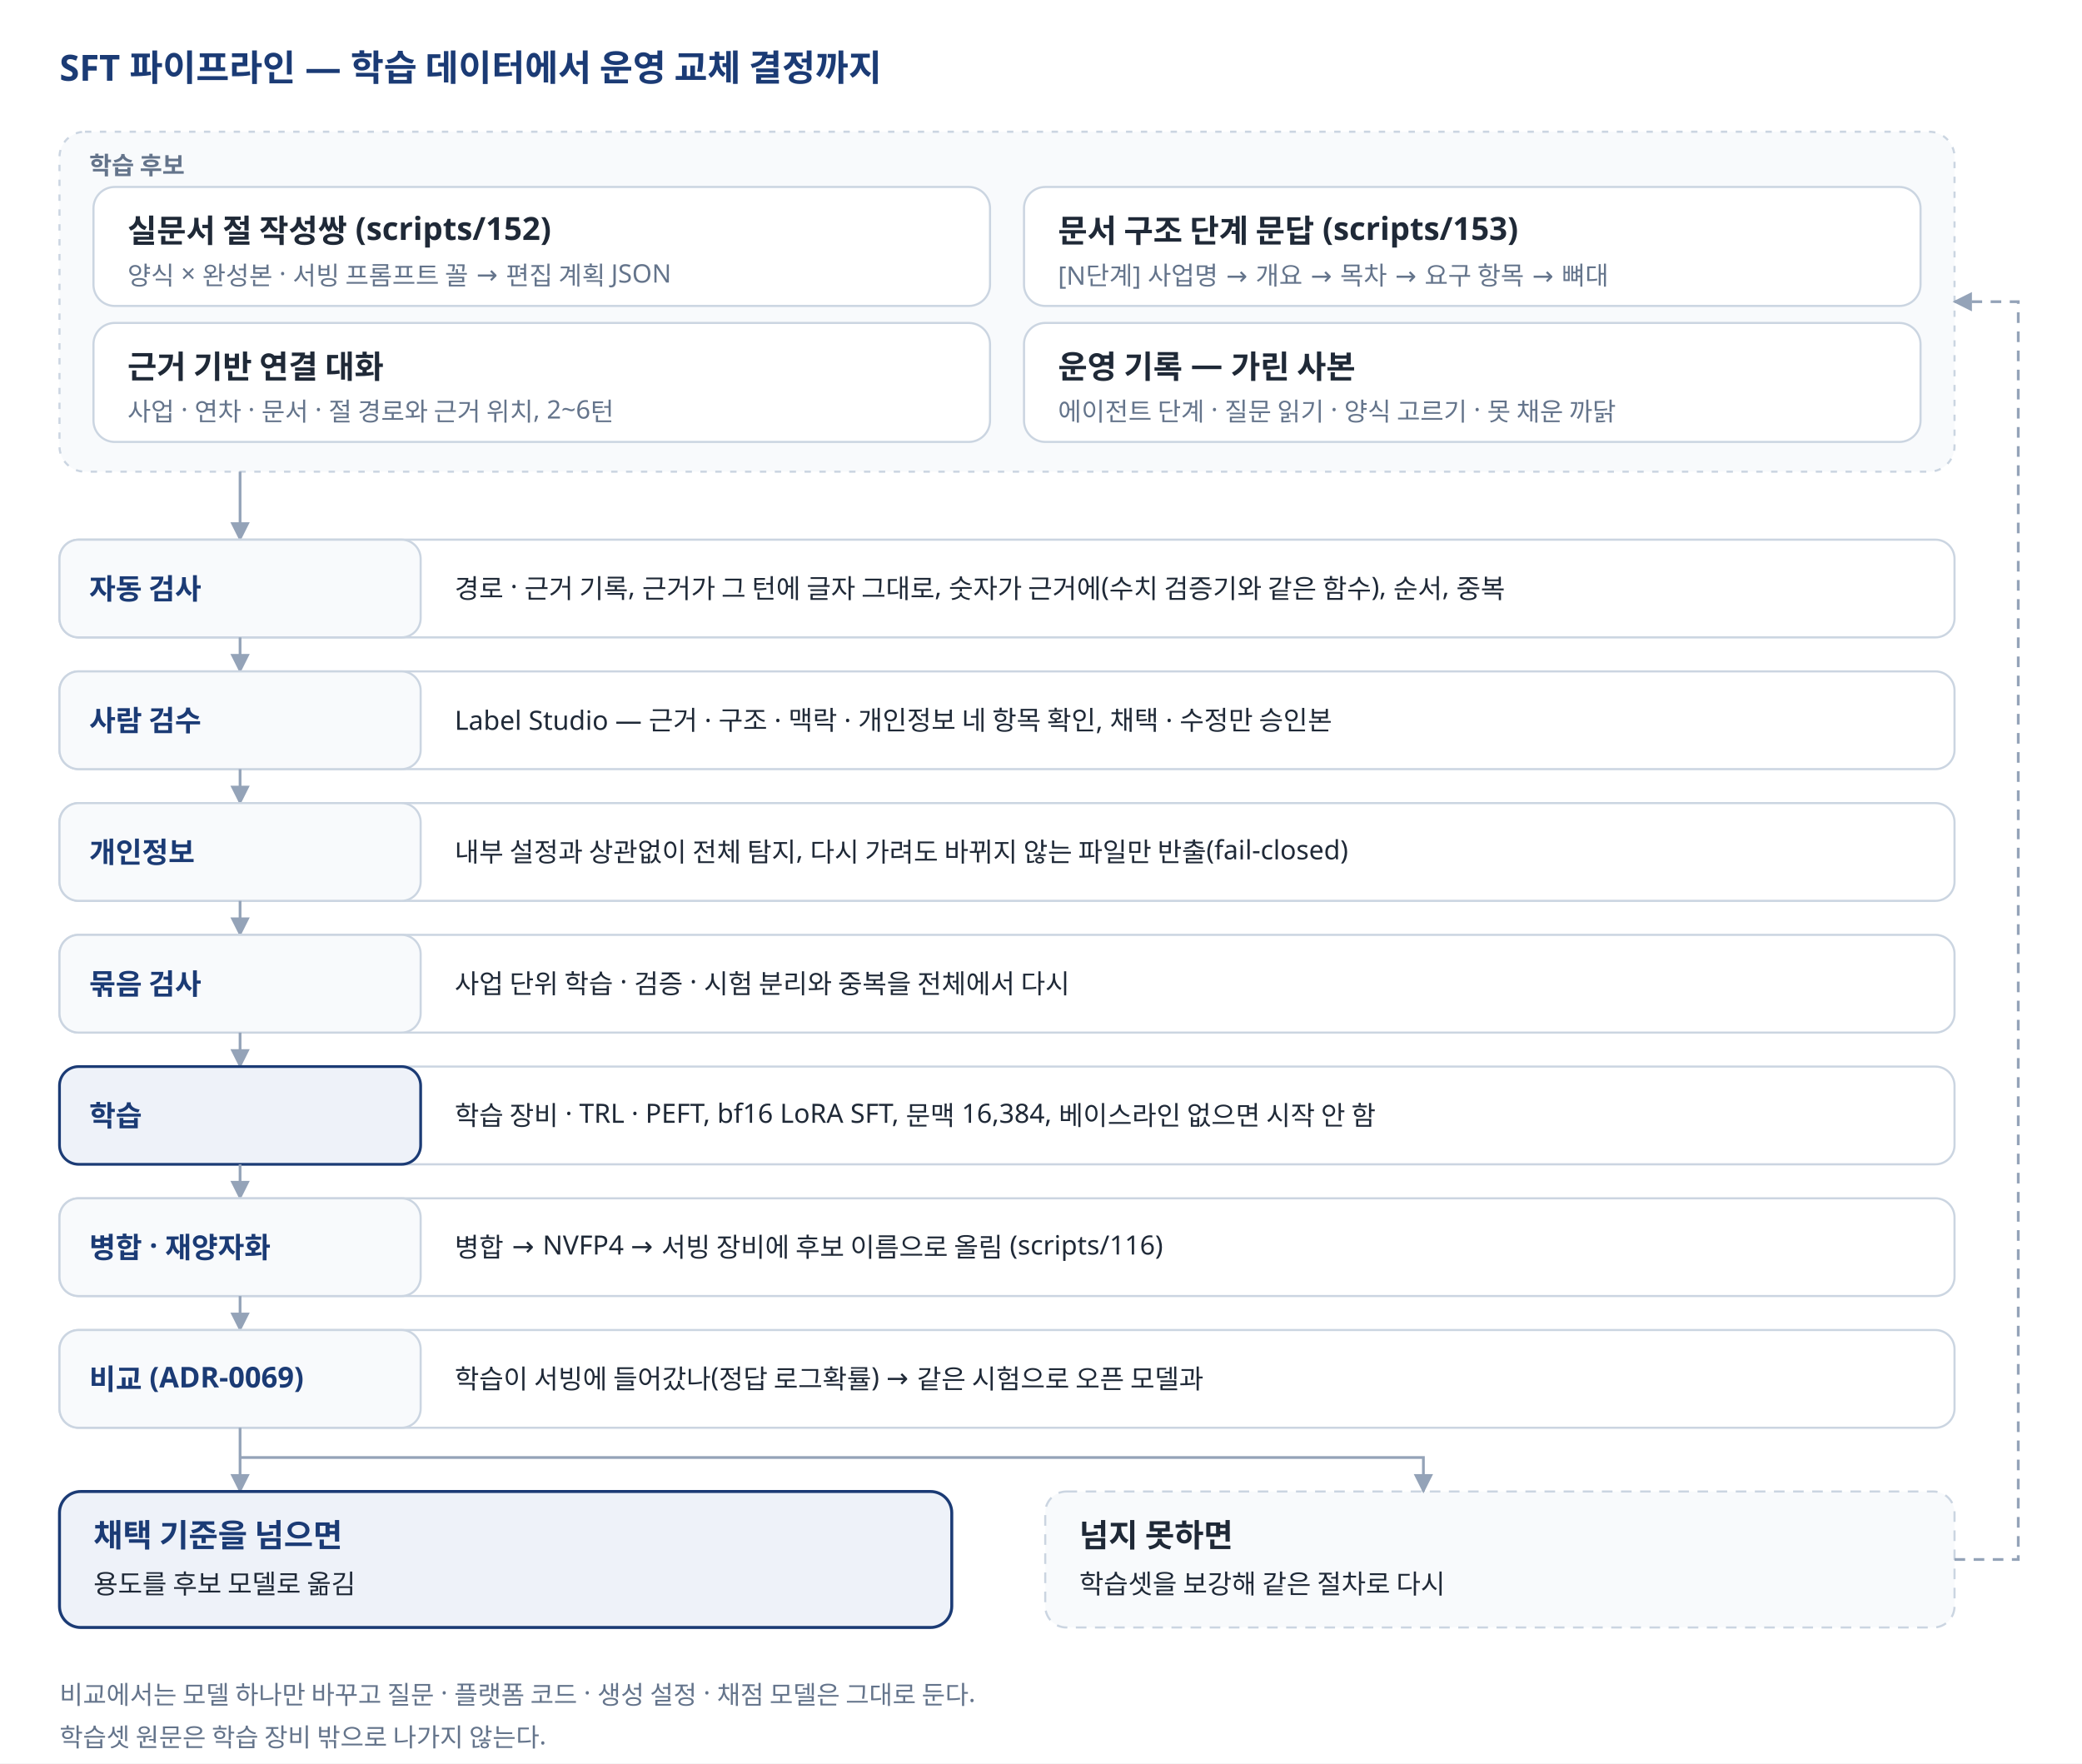
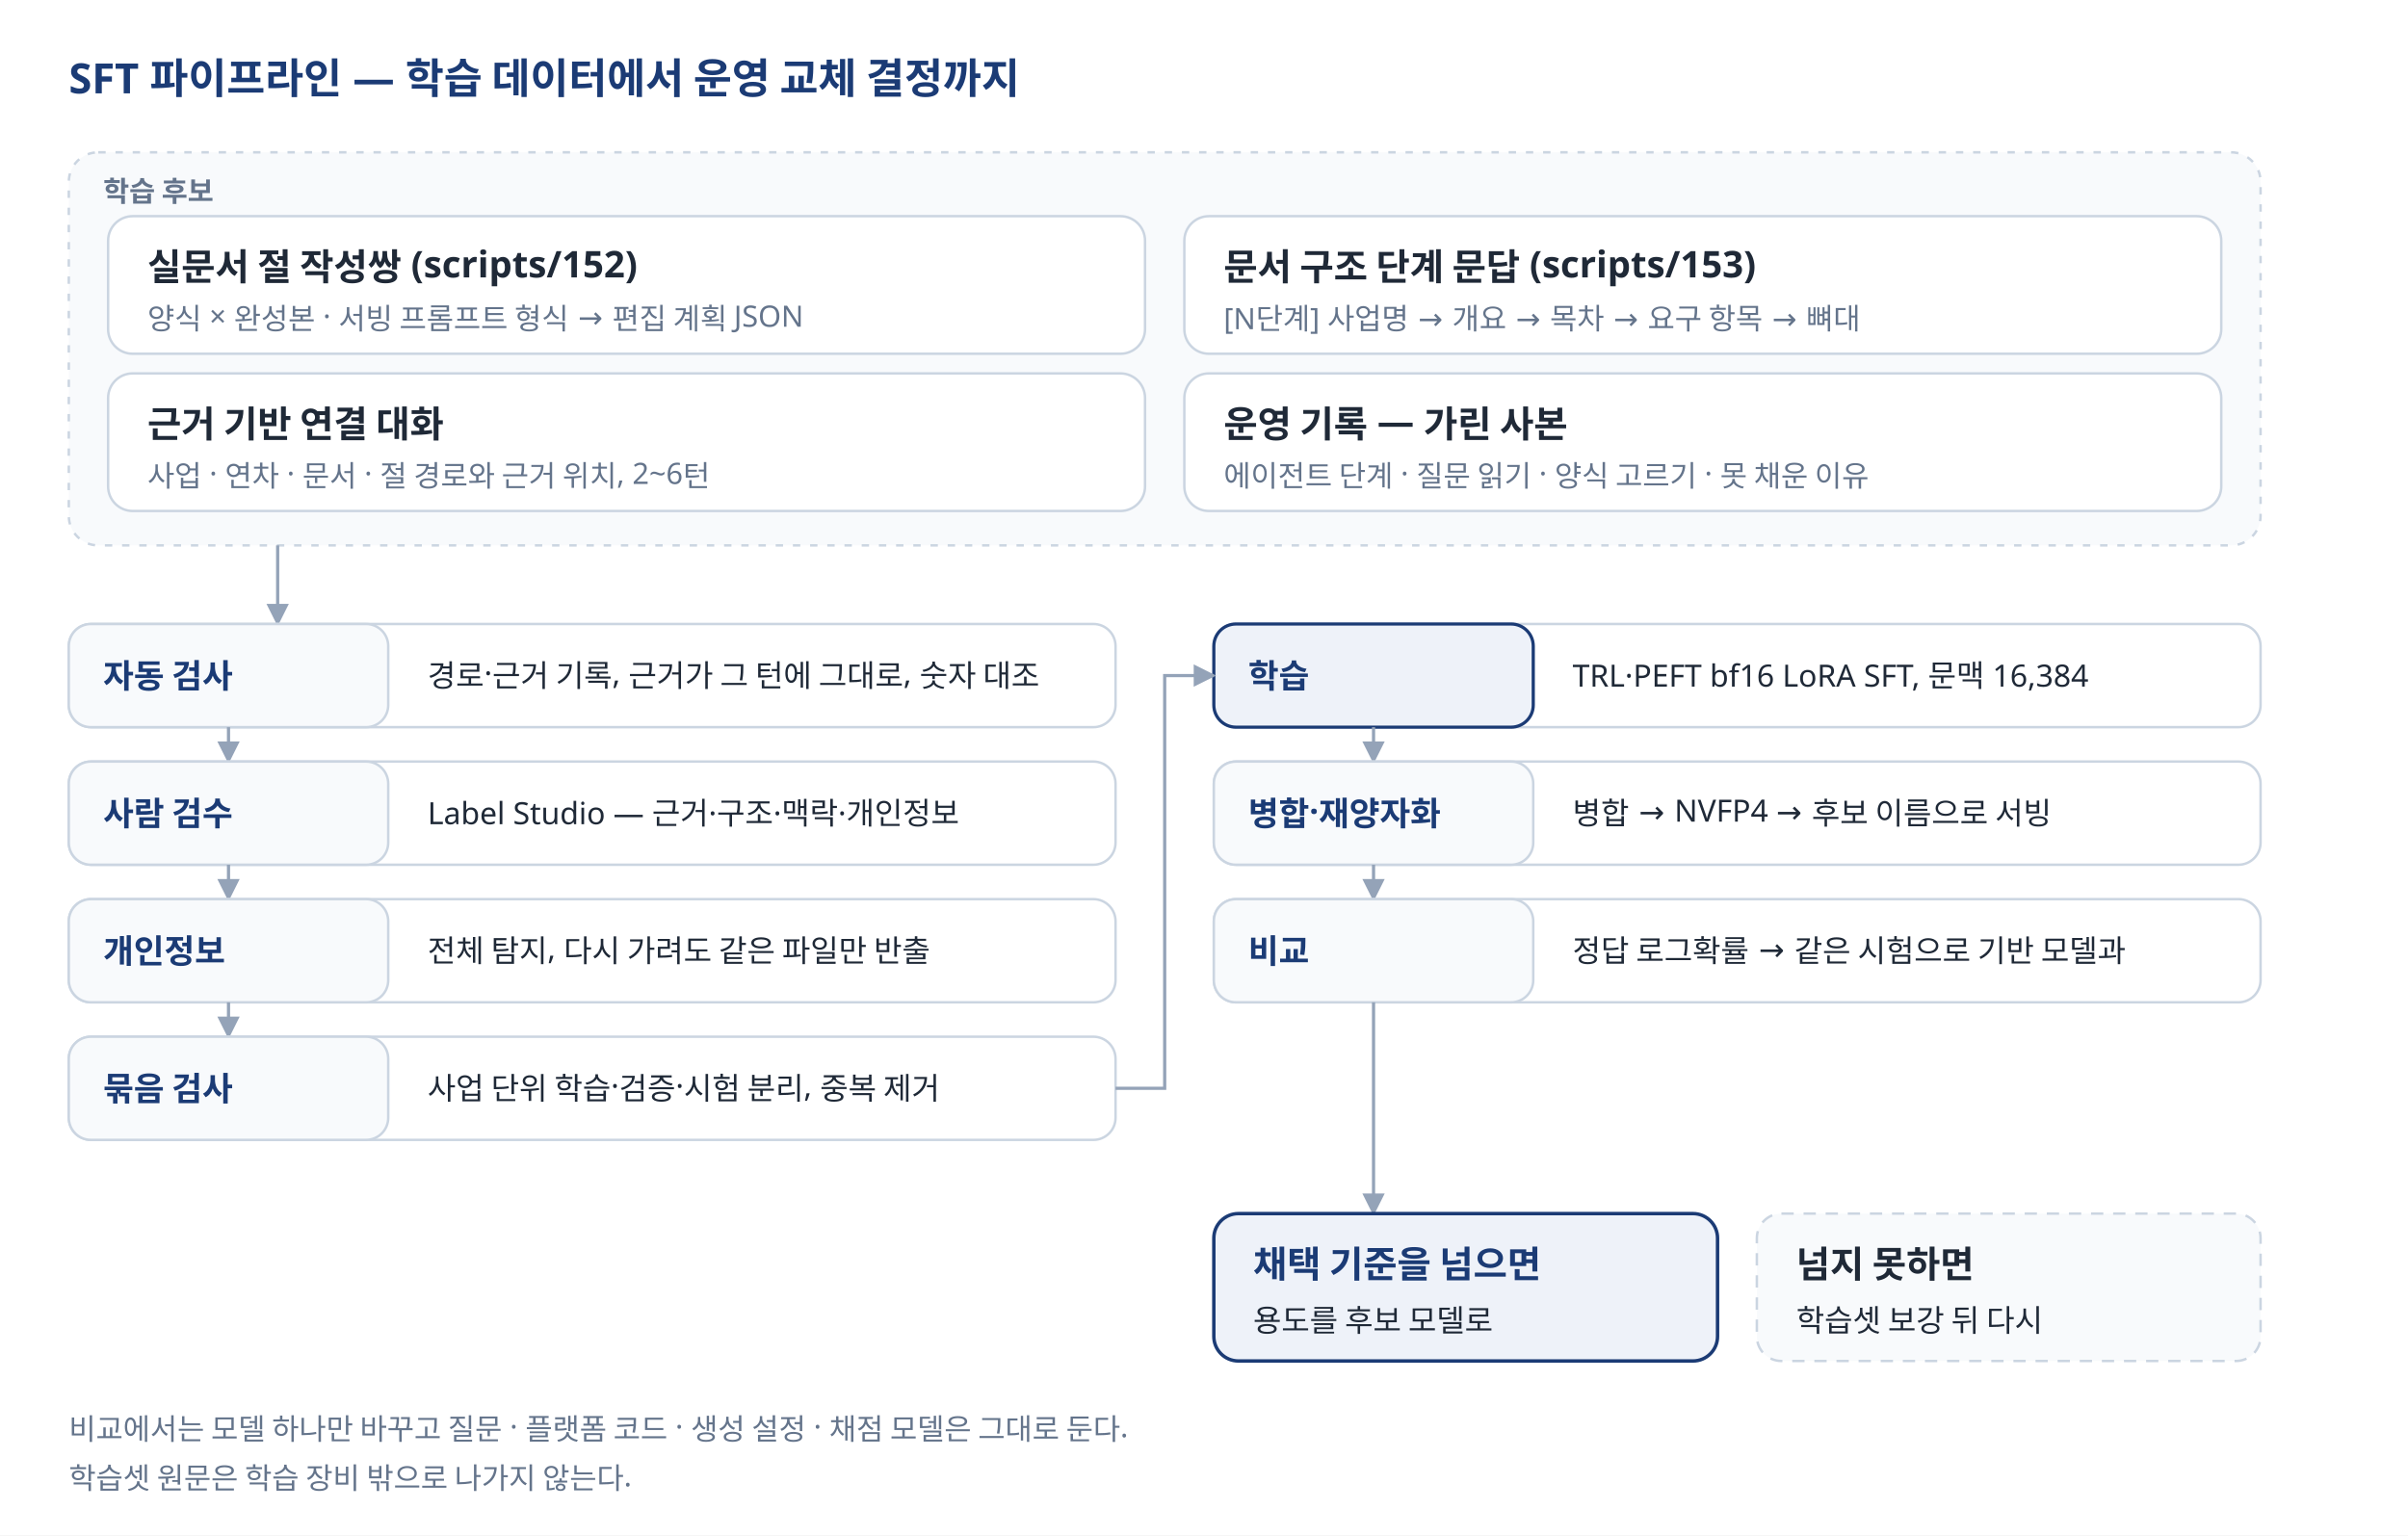
- <svg xmlns="http://www.w3.org/2000/svg" width="980" height="830" viewBox="0 0 980 830" font-family="Pretendard, 'Noto Sans KR', 'Apple SD Gothic Neo', 'Malgun Gothic', sans-serif">
+ <svg xmlns="http://www.w3.org/2000/svg" width="980" height="625" viewBox="0 0 980 625" font-family="Pretendard, 'Noto Sans KR', 'Apple SD Gothic Neo', 'Malgun Gothic', sans-serif">
  <defs>
    <marker id="head" viewBox="0 0 10 10" refX="9" refY="5" markerWidth="7" markerHeight="7" orient="auto-start-reverse">
      <path d="M0,0 L10,5 L0,10 z" fill="#94a3b8" />
    </marker>
    <marker id="tail" viewBox="0 0 10 10" refX="9" refY="5" markerWidth="7" markerHeight="7" orient="auto-start-reverse">
      <path d="M0,0 L10,5 L0,10 z" fill="#94a3b8" />
    </marker>
  </defs>
-   <rect width="980" height="830" fill="#ffffff" />
+   <rect width="980" height="625" fill="#ffffff" />
  <text x="28" y="38" font-size="17" font-weight="700" fill="#1b3b75" text-anchor="start">SFT 파이프라인 — 학습 데이터에서 운영 교체 결정까지</text>
  <rect x="28" y="62" width="892" height="160" rx="12" fill="#f8fafc" stroke="#cbd5e1" stroke-dasharray="3 4" />
  <text x="42" y="82" font-size="11.5" font-weight="600" fill="#64748b" text-anchor="start">학습 후보</text>
  <rect x="44.0" y="88" width="422.0" height="56" rx="10" fill="#ffffff" stroke="#cbd5e1" stroke-width="1" />
  <text x="60.0" y="114" font-size="15" font-weight="700" fill="#1f2937" text-anchor="start">실문서 절 작성쌍 (scripts/152)</text>
-   <text x="60.0" y="134" font-size="12" font-weight="400" fill="#64748b" text-anchor="start">양식 × 완성본 · 서빙 프롬프트 꼴 → 편집 계획 JSON</text>
+   <text x="60.0" y="134" font-size="12" font-weight="400" fill="#64748b" text-anchor="start">양식 × 완성본 · 서빙 프롬프트 형식 → 편집 계획 JSON</text>
  <rect x="482.0" y="88" width="422.0" height="56" rx="10" fill="#ffffff" stroke="#cbd5e1" stroke-width="1" />
  <text x="498.0" y="114" font-size="15" font-weight="700" fill="#1f2937" text-anchor="start">문서 구조 단계 문답 (scripts/153)</text>
  <text x="498.0" y="134" font-size="12" font-weight="400" fill="#64748b" text-anchor="start">[N단계] 사업명 → 개요 → 목차 → 요구 항목 → 뼈대</text>
  <rect x="44.0" y="152" width="422.0" height="56" rx="10" fill="#ffffff" stroke="#cbd5e1" stroke-width="1" />
  <text x="60.0" y="178" font-size="15" font-weight="700" fill="#1f2937" text-anchor="start">근거 기반 연결 대화</text>
  <text x="60.0" y="198" font-size="12" font-weight="400" fill="#64748b" text-anchor="start">사업 · 연차 · 문서 · 절 경로와 근거 위치, 2~6턴</text>
  <rect x="482.0" y="152" width="422.0" height="56" rx="10" fill="#ffffff" stroke="#cbd5e1" stroke-width="1" />
  <text x="498.0" y="178" font-size="15" font-weight="700" fill="#1f2937" text-anchor="start">운영 기록 — 가린 사본</text>
-   <text x="498.0" y="198" font-size="12" font-weight="400" fill="#64748b" text-anchor="start">에이전트 단계 · 질문 읽기 · 양식 고르기 · 못 채운 까닭</text>
+   <text x="498.0" y="198" font-size="12" font-weight="400" fill="#64748b" text-anchor="start">에이전트 단계 · 질문 읽기 · 양식 고르기 · 못 채운 이유</text>
  <path d="M113,222 L113,254" fill="none" stroke="#94a3b8" stroke-width="1.3" marker-end="url(#head)" />
-   <rect x="28" y="254" width="892" height="46" rx="9" fill="#ffffff" stroke="#cbd5e1" />
-   <rect x="28" y="254" width="170" height="46" rx="9" fill="#f8fafc" stroke="#cbd5e1" stroke-width="1" />
-   <text x="42" y="282.0" font-size="13.5" font-weight="700" fill="#1b3b75" text-anchor="start">자동 검사</text>
-   <text x="214" y="281.5" font-size="12.5" font-weight="400" fill="#1f2937" text-anchor="start">경로 · 근거 기록, 근거가 그 턴에 글자 그대로, 숫자가 근거에(수치 검증기와 같은 함수), 순서, 중복</text>
-   <path d="M113,300 L113,316" fill="none" stroke="#94a3b8" stroke-width="1.3" marker-end="url(#head)" />
-   <rect x="28" y="316" width="892" height="46" rx="9" fill="#ffffff" stroke="#cbd5e1" />
-   <rect x="28" y="316" width="170" height="46" rx="9" fill="#f8fafc" stroke="#cbd5e1" stroke-width="1" />
-   <text x="42" y="344.0" font-size="13.5" font-weight="700" fill="#1b3b75" text-anchor="start">사람 검수</text>
-   <text x="214" y="343.5" font-size="12.5" font-weight="400" fill="#1f2937" text-anchor="start">Label Studio — 근거 · 구조 · 맥락 · 개인정보 네 항목 확인, 채택 · 수정만 승인본</text>
-   <path d="M113,362 L113,378" fill="none" stroke="#94a3b8" stroke-width="1.3" marker-end="url(#head)" />
-   <rect x="28" y="378" width="892" height="46" rx="9" fill="#ffffff" stroke="#cbd5e1" />
-   <rect x="28" y="378" width="170" height="46" rx="9" fill="#f8fafc" stroke="#cbd5e1" stroke-width="1" />
-   <text x="42" y="406.0" font-size="13.5" font-weight="700" fill="#1b3b75" text-anchor="start">개인정보</text>
-   <text x="214" y="405.5" font-size="12.5" font-weight="400" fill="#1f2937" text-anchor="start">내부 설정과 상관없이 전체 탐지, 다시 가려도 바뀌지 않는 파일만 반출(fail-closed)</text>
-   <path d="M113,424 L113,440" fill="none" stroke="#94a3b8" stroke-width="1.3" marker-end="url(#head)" />
-   <rect x="28" y="440" width="892" height="46" rx="9" fill="#ffffff" stroke="#cbd5e1" />
-   <rect x="28" y="440" width="170" height="46" rx="9" fill="#f8fafc" stroke="#cbd5e1" stroke-width="1" />
-   <text x="42" y="468.0" font-size="13.5" font-weight="700" fill="#1b3b75" text-anchor="start">묶음 검사</text>
-   <text x="214" y="467.5" font-size="12.5" font-weight="400" fill="#1f2937" text-anchor="start">사업 단위 학습 · 검증 · 시험 분리와 중복을 전체에서 다시</text>
-   <path d="M113,486 L113,502" fill="none" stroke="#94a3b8" stroke-width="1.3" marker-end="url(#head)" />
-   <rect x="28" y="502" width="892" height="46" rx="9" fill="#ffffff" stroke="#cbd5e1" />
-   <rect x="28" y="502" width="170" height="46" rx="9" fill="#eef2f9" stroke="#1b3b75" stroke-width="1.3" />
-   <text x="42" y="530.0" font-size="13.5" font-weight="700" fill="#1b3b75" text-anchor="start">학습</text>
-   <text x="214" y="529.5" font-size="12.5" font-weight="400" fill="#1f2937" text-anchor="start">학습 장비 · TRL · PEFT, bf16 LoRA SFT, 문맥 16,384, 베이스라인 없으면 시작 안 함</text>
-   <path d="M113,548 L113,564" fill="none" stroke="#94a3b8" stroke-width="1.3" marker-end="url(#head)" />
-   <rect x="28" y="564" width="892" height="46" rx="9" fill="#ffffff" stroke="#cbd5e1" />
-   <rect x="28" y="564" width="170" height="46" rx="9" fill="#f8fafc" stroke="#cbd5e1" stroke-width="1" />
-   <text x="42" y="592.0" font-size="13.5" font-weight="700" fill="#1b3b75" text-anchor="start">병합 · 재양자화</text>
-   <text x="214" y="591.5" font-size="12.5" font-weight="400" fill="#1f2937" text-anchor="start">병합 → NVFP4 → 서빙 장비에 후보 이름으로 올림 (scripts/116)</text>
-   <path d="M113,610 L113,626" fill="none" stroke="#94a3b8" stroke-width="1.3" marker-end="url(#head)" />
-   <rect x="28" y="626" width="892" height="46" rx="9" fill="#ffffff" stroke="#cbd5e1" />
-   <rect x="28" y="626" width="170" height="46" rx="9" fill="#f8fafc" stroke="#cbd5e1" stroke-width="1" />
-   <text x="42" y="654.0" font-size="13.5" font-weight="700" fill="#1b3b75" text-anchor="start">비교 (ADR-0069)</text>
-   <text x="214" y="653.5" font-size="12.5" font-weight="400" fill="#1f2937" text-anchor="start">학습이 서빙에 들어갔나(정답 로그확률) → 같은 시험으로 오픈 모델과</text>
-   <path d="M113,672 L113,702" fill="none" stroke="#94a3b8" stroke-width="1.3" marker-end="url(#head)" />
-   <rect x="28" y="702" width="420" height="64" rx="10" fill="#eef2f9" stroke="#1b3b75" stroke-width="1.4" />
-   <text x="44" y="728" font-size="15" font-weight="700" fill="#1b3b75" text-anchor="start">채택 기준을 넘으면</text>
-   <text x="44" y="750" font-size="12.5" font-weight="400" fill="#1f2937" text-anchor="start">용도를 후보 모델로 옮김</text>
-   <rect x="492" y="702" width="428" height="64" rx="10" fill="#f8fafc" stroke="#cbd5e1" stroke-width="1" stroke-dasharray="5 4" />
-   <text x="508" y="728" font-size="15" font-weight="700" fill="#1f2937" text-anchor="start">넘지 못하면</text>
-   <text x="508" y="750" font-size="12.5" font-weight="400" fill="#1f2937" text-anchor="start">학습셋을 보강해 같은 절차로 다시</text>
-   <path d="M113,686 L670,686 L670,702" fill="none" stroke="#94a3b8" stroke-width="1.3" marker-end="url(#head)" />
-   <path d="M920,734 L950,734 L950,142 L920,142" fill="none" stroke="#94a3b8" stroke-width="1.3" stroke-dasharray="5 4" marker-end="url(#head)" />
-   <text x="28" y="802" font-size="12" font-weight="400" fill="#64748b" text-anchor="start">비교에서는 모델 하나만 바꾸고 질문 · 플랫폼 코드 · 생성 설정 · 채점 모델은 그대로 둔다.</text>
-   <text x="28" y="822" font-size="12" font-weight="400" fill="#64748b" text-anchor="start">학습셋 원문은 학습 장비 밖으로 나가지 않는다.</text>
+   <rect x="28" y="254" width="426.0" height="42" rx="9" fill="#ffffff" stroke="#cbd5e1" />
+   <rect x="28" y="254" width="130" height="42" rx="9" fill="#f8fafc" stroke="#cbd5e1" stroke-width="1" />
+   <text x="42" y="280.0" font-size="13.5" font-weight="700" fill="#1b3b75" text-anchor="start">자동 검사</text>
+   <text x="174" y="279.5" font-size="12.5" font-weight="400" fill="#1f2937" text-anchor="start">경로·근거 기록, 근거가 그 턴에 그대로, 숫자 대조</text>
+   <path d="M93,296 L93,310" fill="none" stroke="#94a3b8" stroke-width="1.3" marker-end="url(#head)" />
+   <rect x="28" y="310" width="426.0" height="42" rx="9" fill="#ffffff" stroke="#cbd5e1" />
+   <rect x="28" y="310" width="130" height="42" rx="9" fill="#f8fafc" stroke="#cbd5e1" stroke-width="1" />
+   <text x="42" y="336.0" font-size="13.5" font-weight="700" fill="#1b3b75" text-anchor="start">사람 검수</text>
+   <text x="174" y="335.5" font-size="12.5" font-weight="400" fill="#1f2937" text-anchor="start">Label Studio — 근거·구조·맥락·개인정보</text>
+   <path d="M93,352 L93,366" fill="none" stroke="#94a3b8" stroke-width="1.3" marker-end="url(#head)" />
+   <rect x="28" y="366" width="426.0" height="42" rx="9" fill="#ffffff" stroke="#cbd5e1" />
+   <rect x="28" y="366" width="130" height="42" rx="9" fill="#f8fafc" stroke="#cbd5e1" stroke-width="1" />
+   <text x="42" y="392.0" font-size="13.5" font-weight="700" fill="#1b3b75" text-anchor="start">개인정보</text>
+   <text x="174" y="391.5" font-size="12.5" font-weight="400" fill="#1f2937" text-anchor="start">전체 탐지, 다시 가려도 같은 파일만 반출</text>
+   <path d="M93,408 L93,422" fill="none" stroke="#94a3b8" stroke-width="1.3" marker-end="url(#head)" />
+   <rect x="28" y="422" width="426.0" height="42" rx="9" fill="#ffffff" stroke="#cbd5e1" />
+   <rect x="28" y="422" width="130" height="42" rx="9" fill="#f8fafc" stroke="#cbd5e1" stroke-width="1" />
+   <text x="42" y="448.0" font-size="13.5" font-weight="700" fill="#1b3b75" text-anchor="start">묶음 검사</text>
+   <text x="174" y="447.5" font-size="12.5" font-weight="400" fill="#1f2937" text-anchor="start">사업 단위 학습·검증·시험 분리, 중복 제거</text>
+   <rect x="494.0" y="254" width="426.0" height="42" rx="9" fill="#ffffff" stroke="#cbd5e1" />
+   <rect x="494.0" y="254" width="130" height="42" rx="9" fill="#eef2f9" stroke="#1b3b75" stroke-width="1.3" />
+   <text x="508.0" y="280.0" font-size="13.5" font-weight="700" fill="#1b3b75" text-anchor="start">학습</text>
+   <text x="640.0" y="279.5" font-size="12.5" font-weight="400" fill="#1f2937" text-anchor="start">TRL·PEFT bf16 LoRA SFT, 문맥 16,384</text>
+   <path d="M559.0,296 L559.0,310" fill="none" stroke="#94a3b8" stroke-width="1.3" marker-end="url(#head)" />
+   <rect x="494.0" y="310" width="426.0" height="42" rx="9" fill="#ffffff" stroke="#cbd5e1" />
+   <rect x="494.0" y="310" width="130" height="42" rx="9" fill="#f8fafc" stroke="#cbd5e1" stroke-width="1" />
+   <text x="508.0" y="336.0" font-size="13.5" font-weight="700" fill="#1b3b75" text-anchor="start">병합·재양자화</text>
+   <text x="640.0" y="335.5" font-size="12.5" font-weight="400" fill="#1f2937" text-anchor="start">병합 → NVFP4 → 후보 이름으로 서빙</text>
+   <path d="M559.0,352 L559.0,366" fill="none" stroke="#94a3b8" stroke-width="1.3" marker-end="url(#head)" />
+   <rect x="494.0" y="366" width="426.0" height="42" rx="9" fill="#ffffff" stroke="#cbd5e1" />
+   <rect x="494.0" y="366" width="130" height="42" rx="9" fill="#f8fafc" stroke="#cbd5e1" stroke-width="1" />
+   <text x="508.0" y="392.0" font-size="13.5" font-weight="700" fill="#1b3b75" text-anchor="start">비교</text>
+   <text x="640.0" y="391.5" font-size="12.5" font-weight="400" fill="#1f2937" text-anchor="start">정답 로그확률 → 같은 시험으로 기반 모델과</text>
+   <path d="M454.0,443 L474.0,443 L474.0,275 L494.0,275" fill="none" stroke="#94a3b8" stroke-width="1.3" marker-end="url(#head)" />
+   <path d="M559.0,408 L559.0,494" fill="none" stroke="#94a3b8" stroke-width="1.3" marker-end="url(#head)" />
+   <rect x="494.0" y="494" width="205.0" height="60" rx="10" fill="#eef2f9" stroke="#1b3b75" stroke-width="1.4" />
+   <text x="510.0" y="520" font-size="15" font-weight="700" fill="#1b3b75" text-anchor="start">채택 기준을 넘으면</text>
+   <text x="510.0" y="542" font-size="12.5" font-weight="400" fill="#1f2937" text-anchor="start">용도를 후보 모델로</text>
+   <rect x="715.0" y="494" width="205.0" height="60" rx="10" fill="#f8fafc" stroke="#cbd5e1" stroke-width="1" stroke-dasharray="5 4" />
+   <text x="731.0" y="520" font-size="15" font-weight="700" fill="#1f2937" text-anchor="start">넘지 못하면</text>
+   <text x="731.0" y="542" font-size="12.5" font-weight="400" fill="#1f2937" text-anchor="start">학습셋 보강 뒤 다시</text>
+   <text x="28" y="586" font-size="12" font-weight="400" fill="#64748b" text-anchor="start">비교에서는 모델 하나만 바꾸고 질문 · 플랫폼 코드 · 생성 설정 · 채점 모델은 그대로 둔다.</text>
+   <text x="28" y="606" font-size="12" font-weight="400" fill="#64748b" text-anchor="start">학습셋 원문은 학습 장비 밖으로 나가지 않는다.</text>
</svg>
